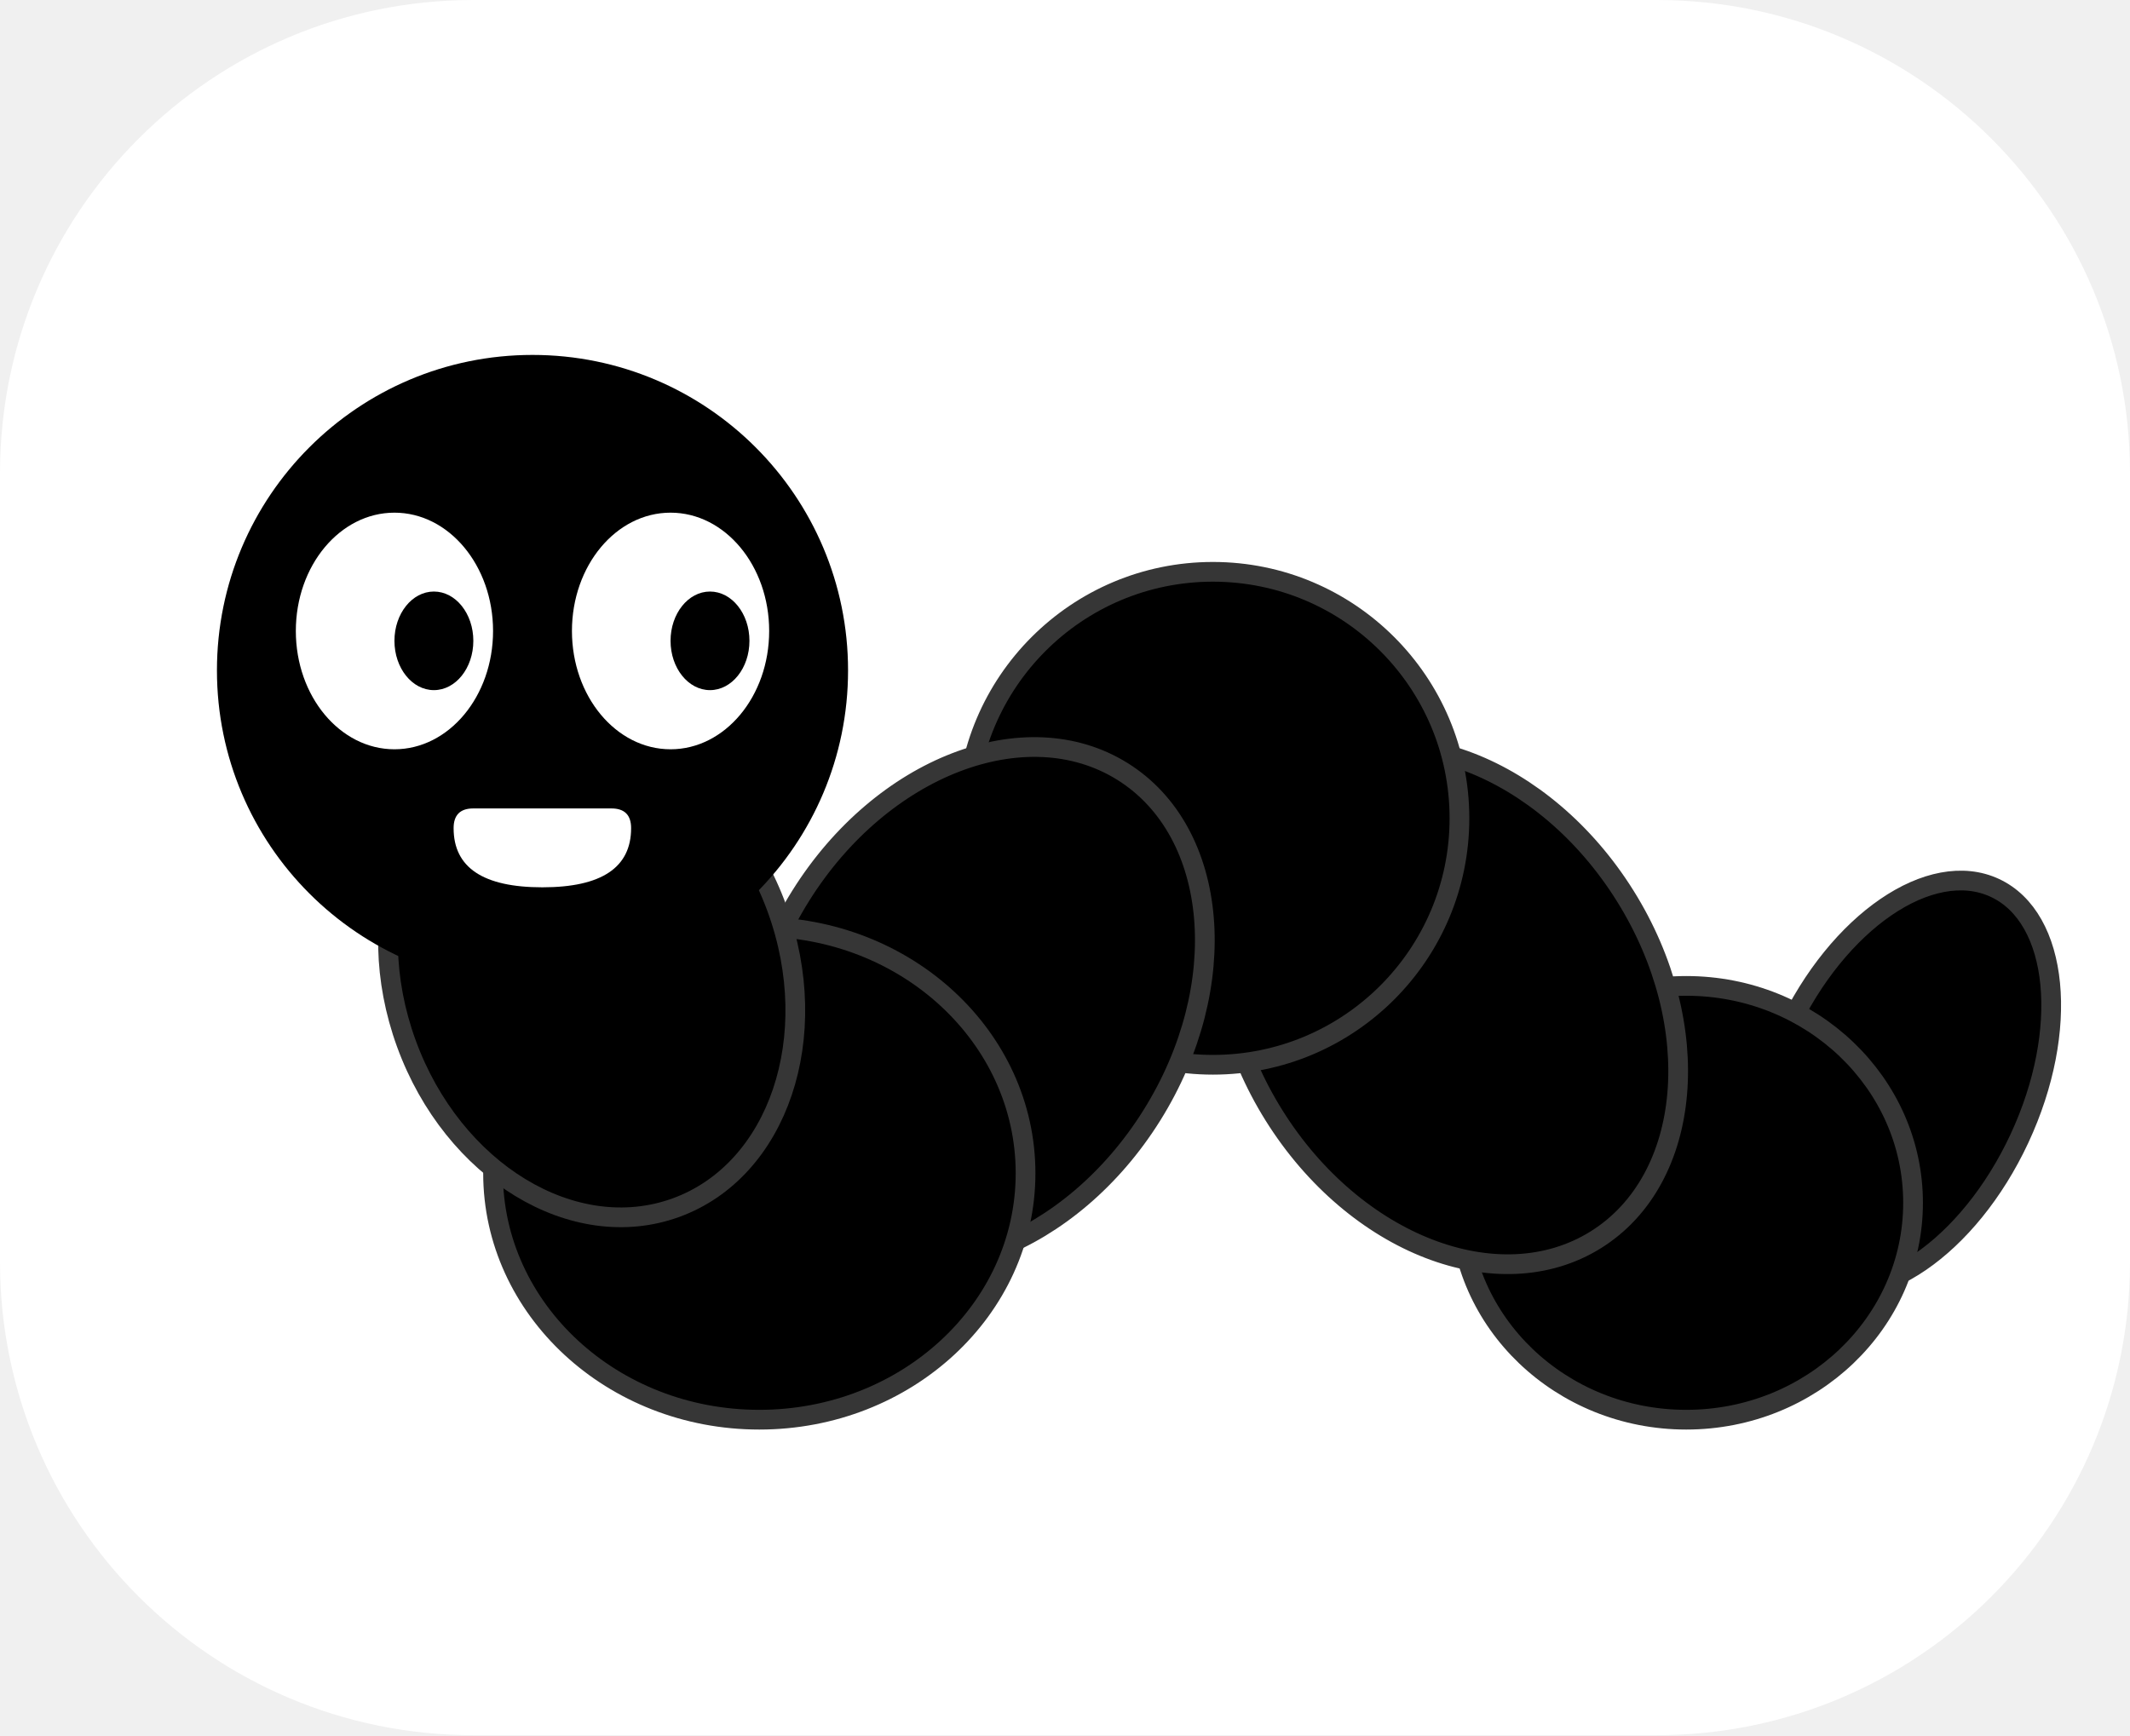
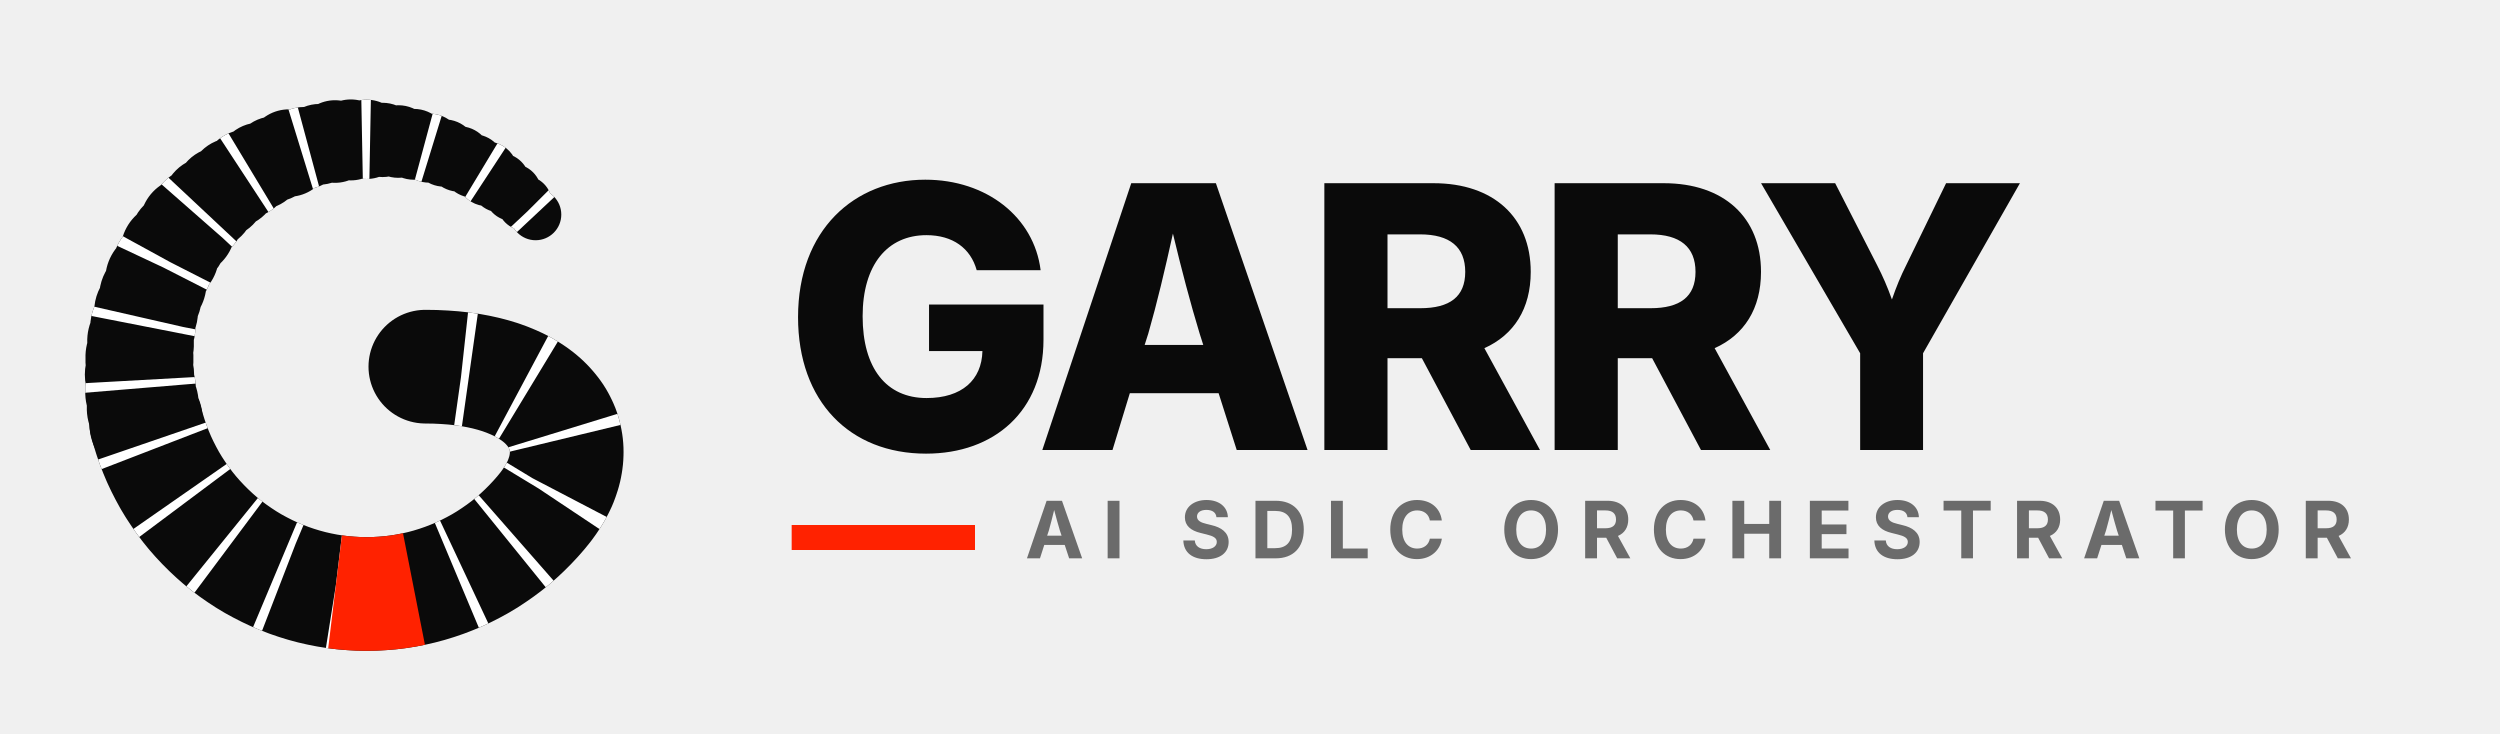
- <svg xmlns="http://www.w3.org/2000/svg" width="108" height="88" viewBox="0 0 108 88" role="img" aria-label="Garry icon">
-   <rect width="108" height="88" rx="24" fill="#ffffff" />
-   <g transform="translate(8 8)">
-     <ellipse cx="88.5" cy="47" rx="6.5" ry="11" fill="#000000" stroke="#363636" stroke-width="1" transform="rotate(25 88.5 47)" />
-     <ellipse cx="77.5" cy="53" rx="11.5" ry="11" fill="#000000" stroke="#363636" stroke-width="1" />
-     <ellipse cx="65.5" cy="43" rx="10.5" ry="14" fill="#000000" stroke="#363636" stroke-width="1" transform="rotate(-32 65.5 43)" />
-     <ellipse cx="53.5" cy="33.5" rx="12.5" ry="12.5" fill="#000000" stroke="#363636" stroke-width="1" />
-     <ellipse cx="41.5" cy="43" rx="10.5" ry="14" fill="#000000" stroke="#363636" stroke-width="1" transform="rotate(32 41.5 43)" />
-     <ellipse cx="30.5" cy="51.5" rx="13.5" ry="12.5" fill="#000000" stroke="#363636" stroke-width="1" />
-     <ellipse cx="22" cy="41.5" rx="10" ry="12.5" fill="#000000" stroke="#363636" stroke-width="1" transform="rotate(-20 22 41.5)" />
-     <ellipse cx="19" cy="26" rx="16" ry="16" fill="#000000" />
-     <ellipse cx="12" cy="24" rx="5" ry="6" fill="#FFFFFF" />
-     <ellipse cx="26" cy="24" rx="5" ry="6" fill="#FFFFFF" />
-     <ellipse cx="14" cy="24.5" rx="2" ry="2.5" fill="#000000" />
-     <ellipse cx="28" cy="24.5" rx="2" ry="2.5" fill="#000000" />
-     <path d="M15 34 Q15 33 16 33 H23 Q24 33 24 34 Q24 37 19.5 37 Q15 37 15 34Z" fill="#fff" />
+ <svg xmlns="http://www.w3.org/2000/svg" width="300" height="88" viewBox="0 0 300 88" role="img" aria-label="Garry logo">
+   <g transform="translate(0 0) scale(.88)">
+     <defs>
+       <mask id="gl" maskUnits="userSpaceOnUse" x="0" y="0" width="100" height="100">
+         <path d="M19.92 57.50L20.20 58.54L20.52 59.58L20.87 60.60L21.26 61.61L21.68 62.61L22.14 63.59L22.63 64.55L23.15 65.50L23.71 66.43L24.30 67.33L24.92 68.22L25.57 69.09L26.25 69.93L26.96 70.74L27.70 71.53L28.47 72.30L29.26 73.04L30.07 73.75L30.91 74.43L31.78 75.08L32.67 75.70L33.57 76.29L34.50 76.85L35.45 77.37L36.41 77.86L37.39 78.32L38.39 78.74L39.40 79.13L40.42 79.48L41.46 79.80L42.50 80.08L43.55 80.32L44.62 80.53L45.69 80.70L46.76 80.83L47.84 80.92L48.92 80.98L50.00 81.00L51.08 80.98L52.16 80.92L53.24 80.83L54.31 80.70L55.38 80.53L56.45 80.32L57.50 80.08L58.54 79.80L59.58 79.48L60.60 79.13L61.61 78.74L62.61 78.32L63.59 77.86L64.55 77.37L65.50 76.85L66.43 76.29L67.33 75.70L68.22 75.08L69.09 74.43L69.93 73.75L70.74 73.04L71.53 72.30L72.30 71.53L73.04 70.74L73.75 69.93L74.43 69.09L74.91 68.43L75.35 67.77L75.75 67.11L76.10 66.44L76.41 65.78L76.66 65.11L76.88 64.44L77.05 63.77L77.17 63.11L77.25 62.45L77.28 61.79L77.27 61.14L77.21 60.50L77.10 59.86L76.95 59.24L76.76 58.62L76.51 58.02L76.22 57.43L75.89 56.85L75.50 56.29L75.07 55.75L74.60 55.22L74.08 54.71L73.51 54.22L72.89 53.75L72.23 53.31L71.52 52.88L70.77 52.48L69.96 52.11L69.11 51.76L68.22 51.44L67.27 51.15L66.28 50.89L65.24 50.66L64.15 50.46L63.02 50.30L61.83 50.17L60.60 50.08L59.33 50.02L58.00 50.00" fill="none" stroke="#fff" stroke-width="15.5" stroke-linecap="round" stroke-linejoin="round" />
+         <path d="M69.54 29.26a3.50 3.50 0 1 0 7.00 0a3.50 3.50 0 1 0 -7.00 0M67.80 27.70a3.73 3.73 0 1 0 7.46 0a3.73 3.73 0 1 0 -7.46 0M66.03 26.25a3.90 3.90 0 1 0 7.80 0a3.90 3.90 0 1 0 -7.80 0M64.17 24.92a4.05 4.05 0 1 0 8.11 0a4.05 4.05 0 1 0 -8.11 0M62.23 23.71a4.20 4.20 0 1 0 8.39 0a4.20 4.20 0 1 0 -8.39 0M60.22 22.63a4.33 4.33 0 1 0 8.66 0a4.33 4.33 0 1 0 -8.66 0M58.15 21.68a4.46 4.46 0 1 0 8.93 0a4.46 4.46 0 1 0 -8.93 0M56.01 20.87a4.59 4.59 0 1 0 9.18 0a4.59 4.59 0 1 0 -9.18 0M53.83 20.20a4.71 4.71 0 1 0 9.42 0a4.71 4.71 0 1 0 -9.42 0M51.61 19.68a4.83 4.83 0 1 0 9.66 0a4.83 4.83 0 1 0 -9.66 0M49.37 19.30a4.95 4.95 0 1 0 9.90 0a4.95 4.95 0 1 0 -9.90 0M47.10 19.08a5.06 5.06 0 1 0 10.13 0a5.06 5.06 0 1 0 -10.13 0M44.82 19.00a5.18 5.18 0 1 0 10.35 0a5.18 5.18 0 1 0 -10.35 0M42.55 19.08a5.29 5.29 0 1 0 10.57 0a5.29 5.29 0 1 0 -10.57 0M40.29 19.30a5.40 5.40 0 1 0 10.79 0a5.40 5.40 0 1 0 -10.79 0M38.05 19.68a5.50 5.50 0 1 0 11.01 0a5.50 5.50 0 1 0 -11.01 0M35.84 20.20a5.61 5.61 0 1 0 11.22 0a5.61 5.61 0 1 0 -11.22 0M33.68 20.87a5.72 5.72 0 1 0 11.43 0a5.72 5.72 0 1 0 -11.43 0M31.57 21.68a5.82 5.82 0 1 0 11.64 0a5.82 5.82 0 1 0 -11.64 0M29.52 22.63a5.92 5.92 0 1 0 11.84 0a5.92 5.92 0 1 0 -11.84 0M27.55 23.71a6.02 6.02 0 1 0 12.05 0a6.02 6.02 0 1 0 -12.05 0M25.66 24.92a6.12 6.12 0 1 0 12.25 0a6.12 6.12 0 1 0 -12.25 0M23.85 26.25a6.22 6.22 0 1 0 12.45 0a6.22 6.22 0 1 0 -12.45 0M22.14 27.70a6.32 6.32 0 1 0 12.64 0a6.32 6.32 0 1 0 -12.64 0M20.54 29.26a6.42 6.42 0 1 0 12.84 0a6.42 6.42 0 1 0 -12.84 0M19.06 30.91a6.52 6.52 0 1 0 13.03 0a6.52 6.52 0 1 0 -13.03 0M17.69 32.67a6.61 6.61 0 1 0 13.22 0a6.61 6.61 0 1 0 -13.22 0M16.45 34.50a6.71 6.71 0 1 0 13.41 0a6.71 6.71 0 1 0 -13.41 0M15.34 36.41a6.80 6.80 0 1 0 13.60 0a6.80 6.80 0 1 0 -13.60 0M14.36 38.39a6.90 6.90 0 1 0 13.79 0a6.90 6.90 0 1 0 -13.79 0M13.53 40.42a6.99 6.99 0 1 0 13.98 0a6.99 6.99 0 1 0 -13.98 0M12.84 42.50a7.08 7.08 0 1 0 14.16 0a7.08 7.08 0 1 0 -14.16 0M12.30 44.62a7.17 7.17 0 1 0 14.35 0a7.17 7.17 0 1 0 -14.35 0M11.90 46.76a7.27 7.27 0 1 0 14.53 0a7.27 7.27 0 1 0 -14.53 0M11.66 48.92a7.36 7.36 0 1 0 14.71 0a7.36 7.36 0 1 0 -14.71 0M11.57 51.08a7.45 7.45 0 1 0 14.90 0a7.45 7.45 0 1 0 -14.90 0M11.63 53.24a7.54 7.54 0 1 0 15.07 0a7.54 7.54 0 1 0 -15.07 0M11.84 55.38a7.63 7.63 0 1 0 15.25 0a7.63 7.63 0 1 0 -15.25 0M12.20 57.50a7.72 7.72 0 1 0 15.43 0a7.72 7.72 0 1 0 -15.43 0" fill="#fff" />
+       </mask>
+     </defs>
+     <path d="M19.92 57.50L20.20 58.54L20.52 59.58L20.87 60.60L21.26 61.61L21.68 62.61L22.14 63.59L22.63 64.55L23.15 65.50L23.71 66.43L24.30 67.33L24.92 68.22L25.57 69.09L26.25 69.93L26.96 70.74L27.70 71.53L28.47 72.30L29.26 73.04L30.07 73.75L30.91 74.43L31.78 75.08L32.67 75.70L33.57 76.29L34.50 76.85L35.45 77.37L36.41 77.86L37.39 78.32L38.39 78.74L39.40 79.13L40.42 79.48L41.46 79.80L42.50 80.08L43.55 80.32L44.62 80.53L45.69 80.70L46.76 80.83L47.84 80.92L48.92 80.98L50.00 81.00L51.08 80.98L52.16 80.92L53.24 80.83L54.31 80.70L55.38 80.53L56.45 80.32L57.50 80.08L58.54 79.80L59.58 79.48L60.60 79.13L61.61 78.74L62.61 78.32L63.59 77.86L64.55 77.37L65.50 76.85L66.43 76.29L67.33 75.70L68.22 75.08L69.09 74.43L69.93 73.75L70.74 73.04L71.53 72.30L72.30 71.53L73.04 70.74L73.75 69.93L74.43 69.09L74.91 68.43L75.35 67.77L75.75 67.11L76.10 66.44L76.41 65.78L76.66 65.11L76.88 64.44L77.05 63.77L77.17 63.11L77.25 62.45L77.28 61.79L77.27 61.14L77.21 60.50L77.10 59.86L76.95 59.24L76.76 58.62L76.51 58.02L76.22 57.43L75.89 56.85L75.50 56.29L75.07 55.75L74.60 55.22L74.08 54.71L73.51 54.22L72.89 53.75L72.23 53.31L71.52 52.88L70.77 52.48L69.96 52.11L69.11 51.76L68.22 51.44L67.27 51.15L66.28 50.89L65.24 50.66L64.15 50.46L63.02 50.30L61.83 50.17L60.60 50.08L59.33 50.02L58.00 50.00" fill="none" stroke="#0a0a0a" stroke-width="15.5" stroke-linecap="round" stroke-linejoin="round" />
+     <path d="M69.54 29.26a3.50 3.50 0 1 0 7.00 0a3.50 3.50 0 1 0 -7.00 0M67.80 27.70a3.73 3.73 0 1 0 7.46 0a3.73 3.73 0 1 0 -7.46 0M66.03 26.25a3.90 3.90 0 1 0 7.80 0a3.90 3.90 0 1 0 -7.80 0M64.17 24.92a4.05 4.05 0 1 0 8.11 0a4.05 4.05 0 1 0 -8.11 0M62.23 23.71a4.20 4.20 0 1 0 8.39 0a4.20 4.20 0 1 0 -8.39 0M60.22 22.63a4.33 4.33 0 1 0 8.66 0a4.33 4.33 0 1 0 -8.66 0M58.15 21.68a4.46 4.46 0 1 0 8.93 0a4.46 4.46 0 1 0 -8.93 0M56.01 20.87a4.59 4.59 0 1 0 9.18 0a4.59 4.59 0 1 0 -9.18 0M53.83 20.20a4.71 4.71 0 1 0 9.42 0a4.71 4.71 0 1 0 -9.42 0M51.61 19.68a4.83 4.83 0 1 0 9.66 0a4.83 4.83 0 1 0 -9.66 0M49.37 19.30a4.95 4.95 0 1 0 9.90 0a4.95 4.95 0 1 0 -9.90 0M47.10 19.08a5.06 5.06 0 1 0 10.13 0a5.06 5.06 0 1 0 -10.13 0M44.82 19.00a5.18 5.18 0 1 0 10.35 0a5.18 5.18 0 1 0 -10.35 0M42.55 19.08a5.29 5.29 0 1 0 10.57 0a5.29 5.29 0 1 0 -10.57 0M40.29 19.30a5.40 5.40 0 1 0 10.79 0a5.40 5.40 0 1 0 -10.79 0M38.05 19.68a5.50 5.50 0 1 0 11.01 0a5.50 5.50 0 1 0 -11.01 0M35.84 20.20a5.61 5.61 0 1 0 11.22 0a5.61 5.61 0 1 0 -11.22 0M33.68 20.87a5.72 5.72 0 1 0 11.43 0a5.72 5.72 0 1 0 -11.43 0M31.57 21.68a5.82 5.82 0 1 0 11.64 0a5.82 5.82 0 1 0 -11.64 0M29.52 22.63a5.92 5.92 0 1 0 11.84 0a5.92 5.92 0 1 0 -11.84 0M27.55 23.71a6.02 6.02 0 1 0 12.05 0a6.02 6.02 0 1 0 -12.05 0M25.66 24.92a6.12 6.12 0 1 0 12.25 0a6.12 6.12 0 1 0 -12.25 0M23.85 26.25a6.22 6.22 0 1 0 12.45 0a6.22 6.22 0 1 0 -12.45 0M22.14 27.70a6.32 6.32 0 1 0 12.64 0a6.32 6.32 0 1 0 -12.64 0M20.54 29.26a6.42 6.42 0 1 0 12.84 0a6.42 6.42 0 1 0 -12.84 0M19.06 30.91a6.52 6.52 0 1 0 13.03 0a6.52 6.52 0 1 0 -13.03 0M17.69 32.67a6.61 6.61 0 1 0 13.22 0a6.61 6.61 0 1 0 -13.22 0M16.45 34.50a6.71 6.71 0 1 0 13.41 0a6.71 6.71 0 1 0 -13.41 0M15.34 36.41a6.80 6.80 0 1 0 13.60 0a6.80 6.80 0 1 0 -13.60 0M14.36 38.39a6.90 6.90 0 1 0 13.79 0a6.90 6.90 0 1 0 -13.79 0M13.53 40.42a6.99 6.99 0 1 0 13.98 0a6.99 6.99 0 1 0 -13.98 0M12.84 42.50a7.08 7.08 0 1 0 14.16 0a7.08 7.08 0 1 0 -14.16 0M12.30 44.62a7.17 7.17 0 1 0 14.35 0a7.17 7.17 0 1 0 -14.35 0M11.90 46.76a7.27 7.27 0 1 0 14.53 0a7.27 7.27 0 1 0 -14.53 0M11.66 48.92a7.36 7.36 0 1 0 14.71 0a7.36 7.36 0 1 0 -14.71 0M11.57 51.08a7.45 7.45 0 1 0 14.90 0a7.45 7.45 0 1 0 -14.90 0M11.63 53.24a7.54 7.54 0 1 0 15.07 0a7.54 7.54 0 1 0 -15.07 0M11.84 55.38a7.63 7.63 0 1 0 15.25 0a7.63 7.63 0 1 0 -15.25 0M12.20 57.50a7.72 7.72 0 1 0 15.43 0a7.72 7.72 0 1 0 -15.43 0" fill="#0a0a0a" />
+     <g mask="url(#gl)">
+       <path d="M73.04 29.26L72.30 28.47L71.53 27.70L70.74 26.96L69.93 26.25L69.09 25.57L68.22 24.92L67.33 24.30L66.43 23.71L65.50 23.15L64.55 22.63L63.59 22.14L62.61 21.68L61.61 21.26L60.60 20.87L59.58 20.52L58.54 20.20L57.50 19.92L56.45 19.68L55.38 19.47L54.31 19.30L53.24 19.17L52.16 19.08L51.08 19.02L50.00 19.00L48.92 19.02L47.84 19.08L46.76 19.17L45.69 19.30L44.62 19.47L43.55 19.68L42.50 19.92L41.46 20.20L40.42 20.52L39.40 20.87L38.39 21.26L37.39 21.68L36.41 22.14L35.45 22.63L34.50 23.15L33.57 23.71L32.67 24.30L31.78 24.92L30.91 25.57L30.07 26.25L29.26 26.96L28.47 27.70L27.70 28.47L26.96 29.26L26.25 30.07L25.57 30.91L24.92 31.78L24.30 32.67L23.71 33.57L23.15 34.50L22.63 35.45L22.14 36.41L21.68 37.39L21.26 38.39L20.87 39.40L20.52 40.42L20.20 41.46L19.92 42.50L19.68 43.55L19.47 44.62L19.30 45.69L19.17 46.76L19.08 47.84L19.02 48.92L19.00 50.00L19.02 51.08L19.08 52.16L19.17 53.24L19.30 54.31L19.47 55.38L19.68 56.45L19.92 57.50L20.20 58.54L20.52 59.58L20.87 60.60L21.26 61.61L21.68 62.61L22.14 63.59L22.63 64.55L23.15 65.50L23.71 66.43L24.30 67.33L24.92 68.22L25.57 69.09L26.25 69.93L26.96 70.74L27.70 71.53L28.47 72.30L29.26 73.04L30.07 73.75L30.91 74.43L31.78 75.08L32.67 75.70L33.57 76.29L34.50 76.85L35.45 77.37L36.41 77.86L37.39 78.32L38.39 78.74L39.40 79.13L40.42 79.48L41.46 79.80L42.50 80.08L43.55 80.32L44.62 80.53L45.69 80.70L46.76 80.83L47.84 80.92L48.92 80.98L50.00 81.00L51.08 80.98L52.16 80.92L53.24 80.83L54.31 80.70L55.38 80.53L56.45 80.32L57.50 80.08L58.54 79.80L59.58 79.48L60.60 79.13L61.61 78.74L62.61 78.32L63.59 77.86L64.55 77.37L65.50 76.85L66.43 76.29L67.33 75.70L68.22 75.08L69.09 74.43L69.93 73.75L70.74 73.04L71.53 72.30L72.30 71.53L73.04 70.74L73.75 69.93L74.43 69.09L74.91 68.43L75.35 67.77L75.75 67.11L76.10 66.44L76.41 65.78L76.66 65.11L76.88 64.44L77.05 63.77L77.17 63.11L77.25 62.45L77.28 61.79L77.27 61.14L77.21 60.50L77.10 59.86L76.95 59.24L76.76 58.62L76.51 58.02L76.22 57.43L75.89 56.85L75.50 56.29L75.07 55.75L74.60 55.22L74.08 54.71L73.51 54.22L72.89 53.75L72.23 53.31L71.52 52.88L70.77 52.48L69.96 52.11L69.11 51.76L68.22 51.44L67.27 51.15L66.28 50.89L65.24 50.66L64.15 50.46L63.02 50.30L61.83 50.17L60.60 50.08L59.33 50.02L58.00 50.00" fill="none" stroke="#ffffff" stroke-width="22" stroke-dasharray="1.1 7.4" />
+       <path d="M45.69 80.70L46.76 80.83L47.84 80.92L48.92 80.98L50.00 81.00L51.08 80.98L52.16 80.92L53.24 80.83L54.31 80.70L55.38 80.53L56.45 80.32" fill="none" stroke="#ff2200" stroke-width="22" />
+     </g>
  </g>
+   <text x="94" y="54" font-family="Inter, 'Helvetica Neue', Helvetica, Arial, sans-serif" font-size="44" font-weight="800" letter-spacing="-1.5" fill="#0a0a0a">GARRY</text>
+   <rect x="95" y="63" width="22" height="3" fill="#ff2200" />
+   <text x="123" y="67" font-family="Inter, 'Helvetica Neue', Helvetica, Arial, sans-serif" font-size="9.5" font-weight="700" letter-spacing="2.2" fill="#6b6b6b">AI SDLC ORCHESTRATOR</text>
</svg>
